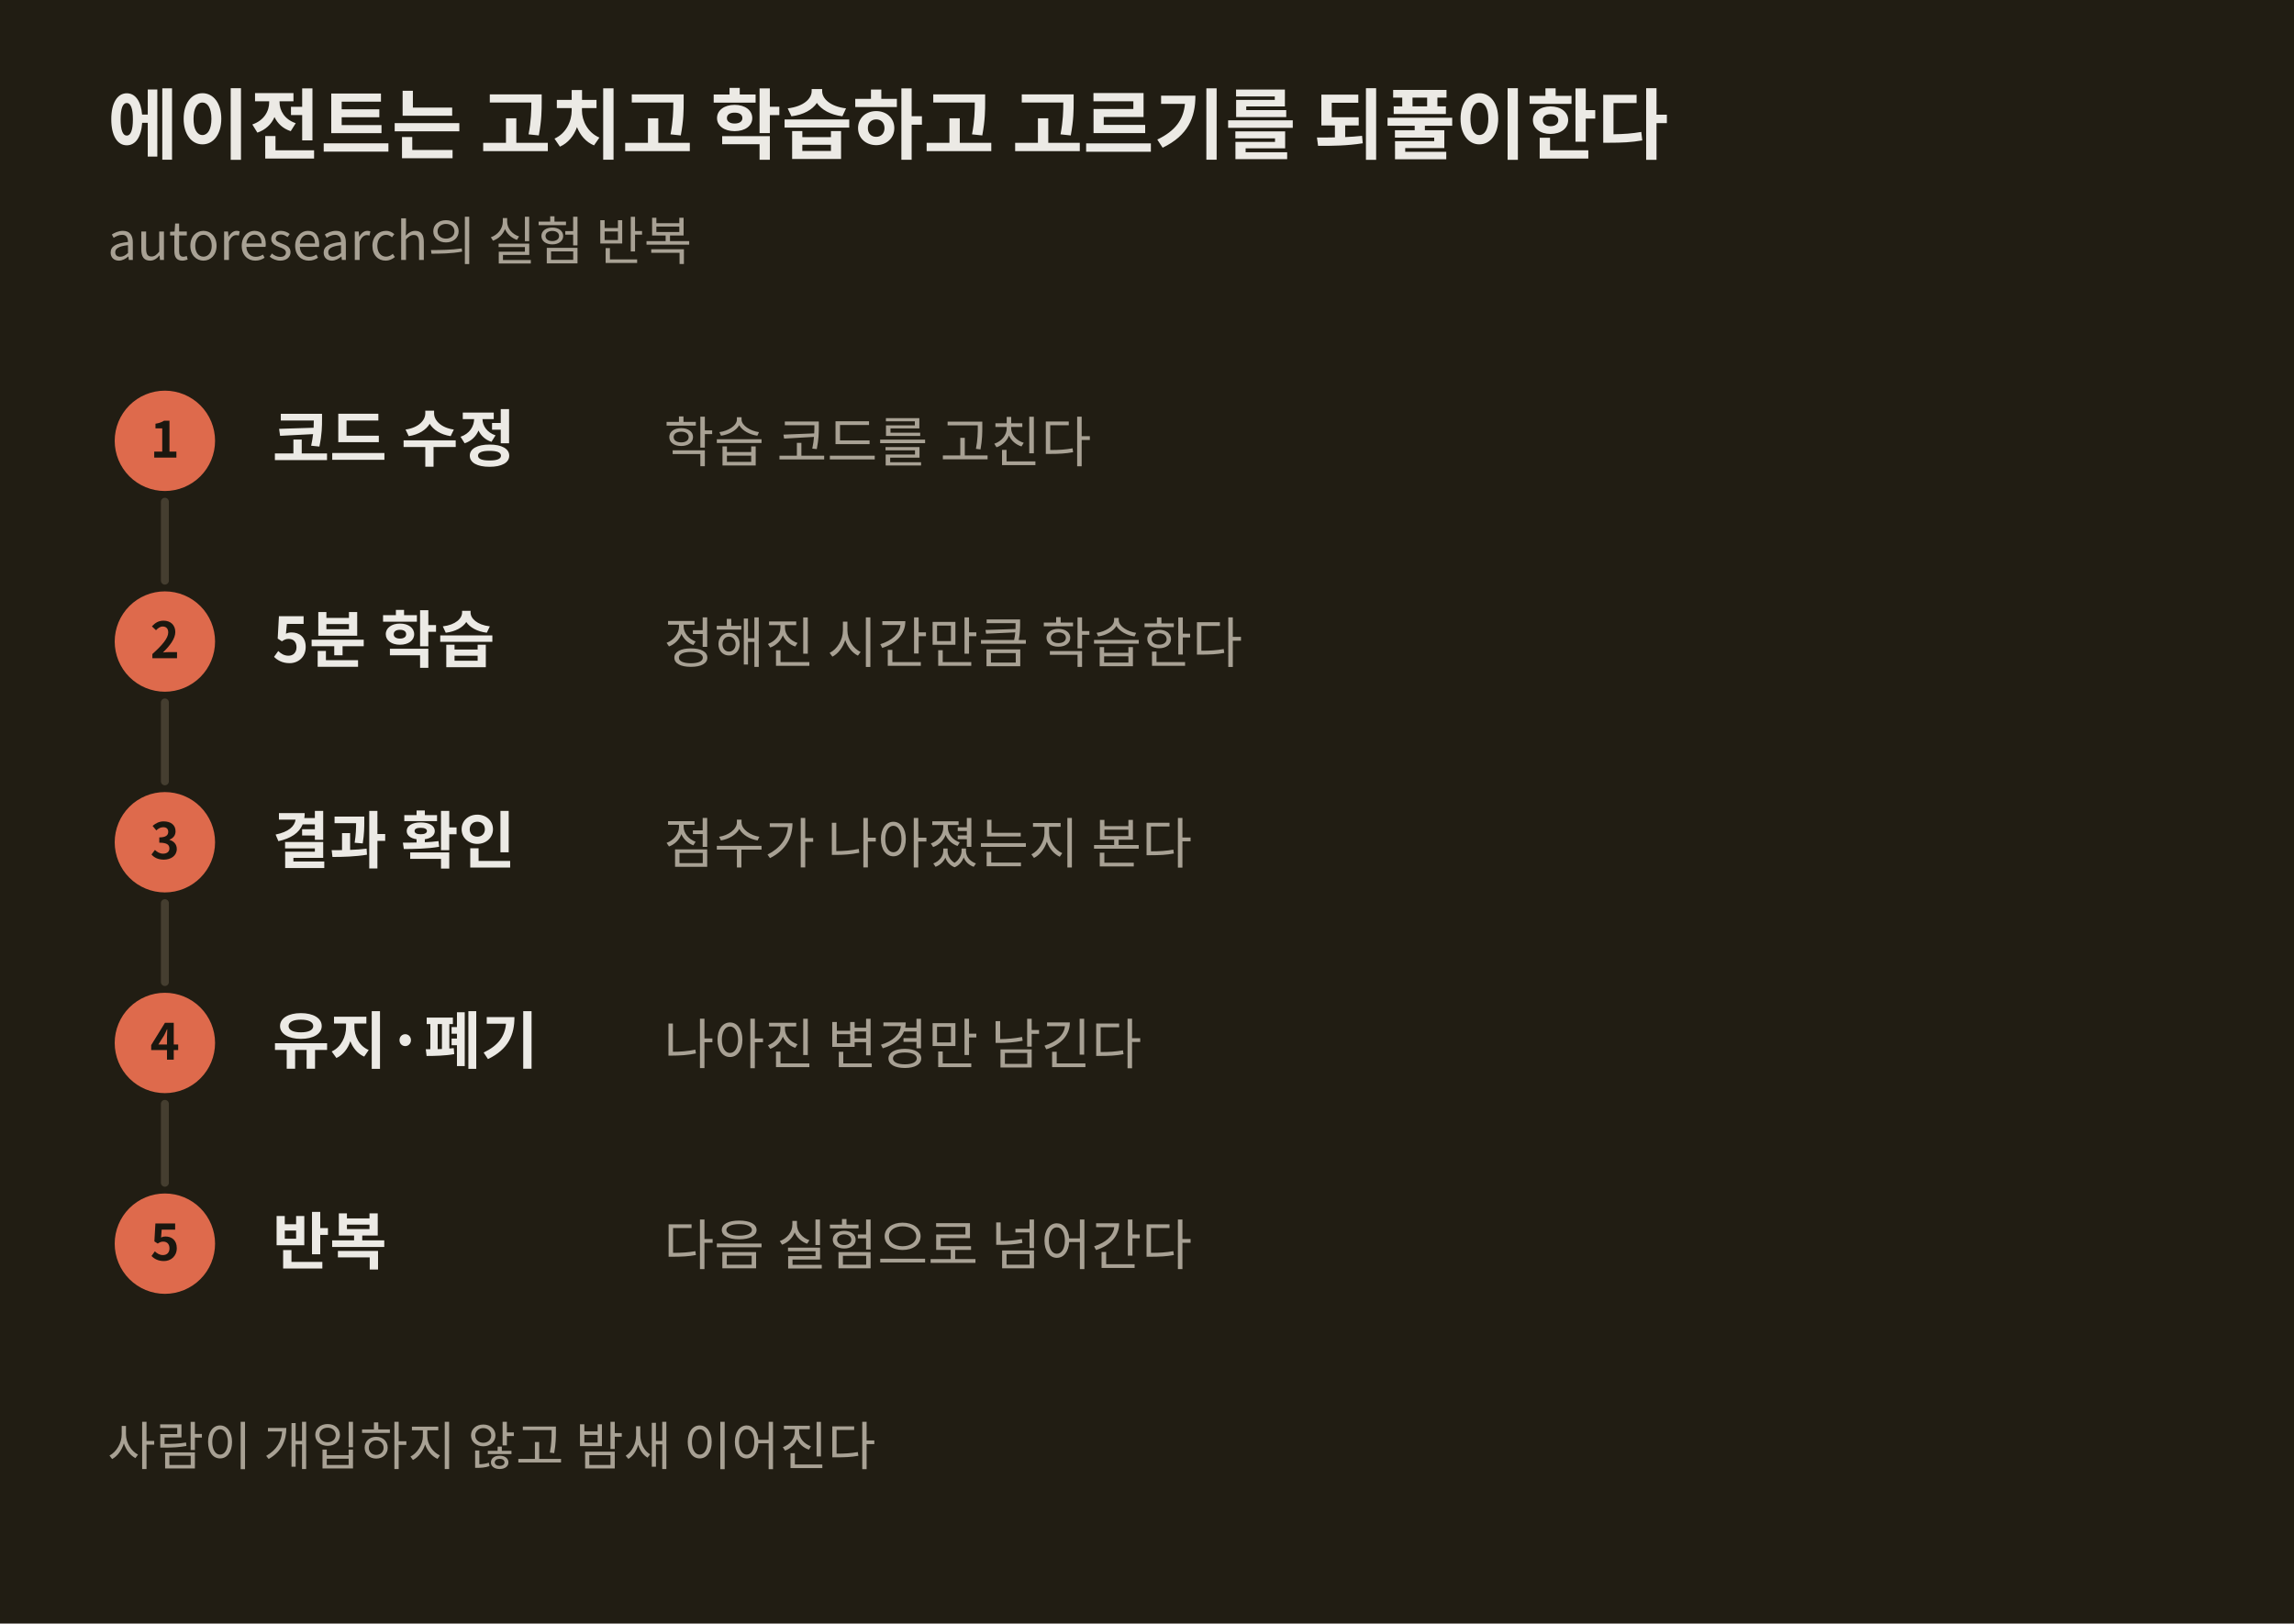
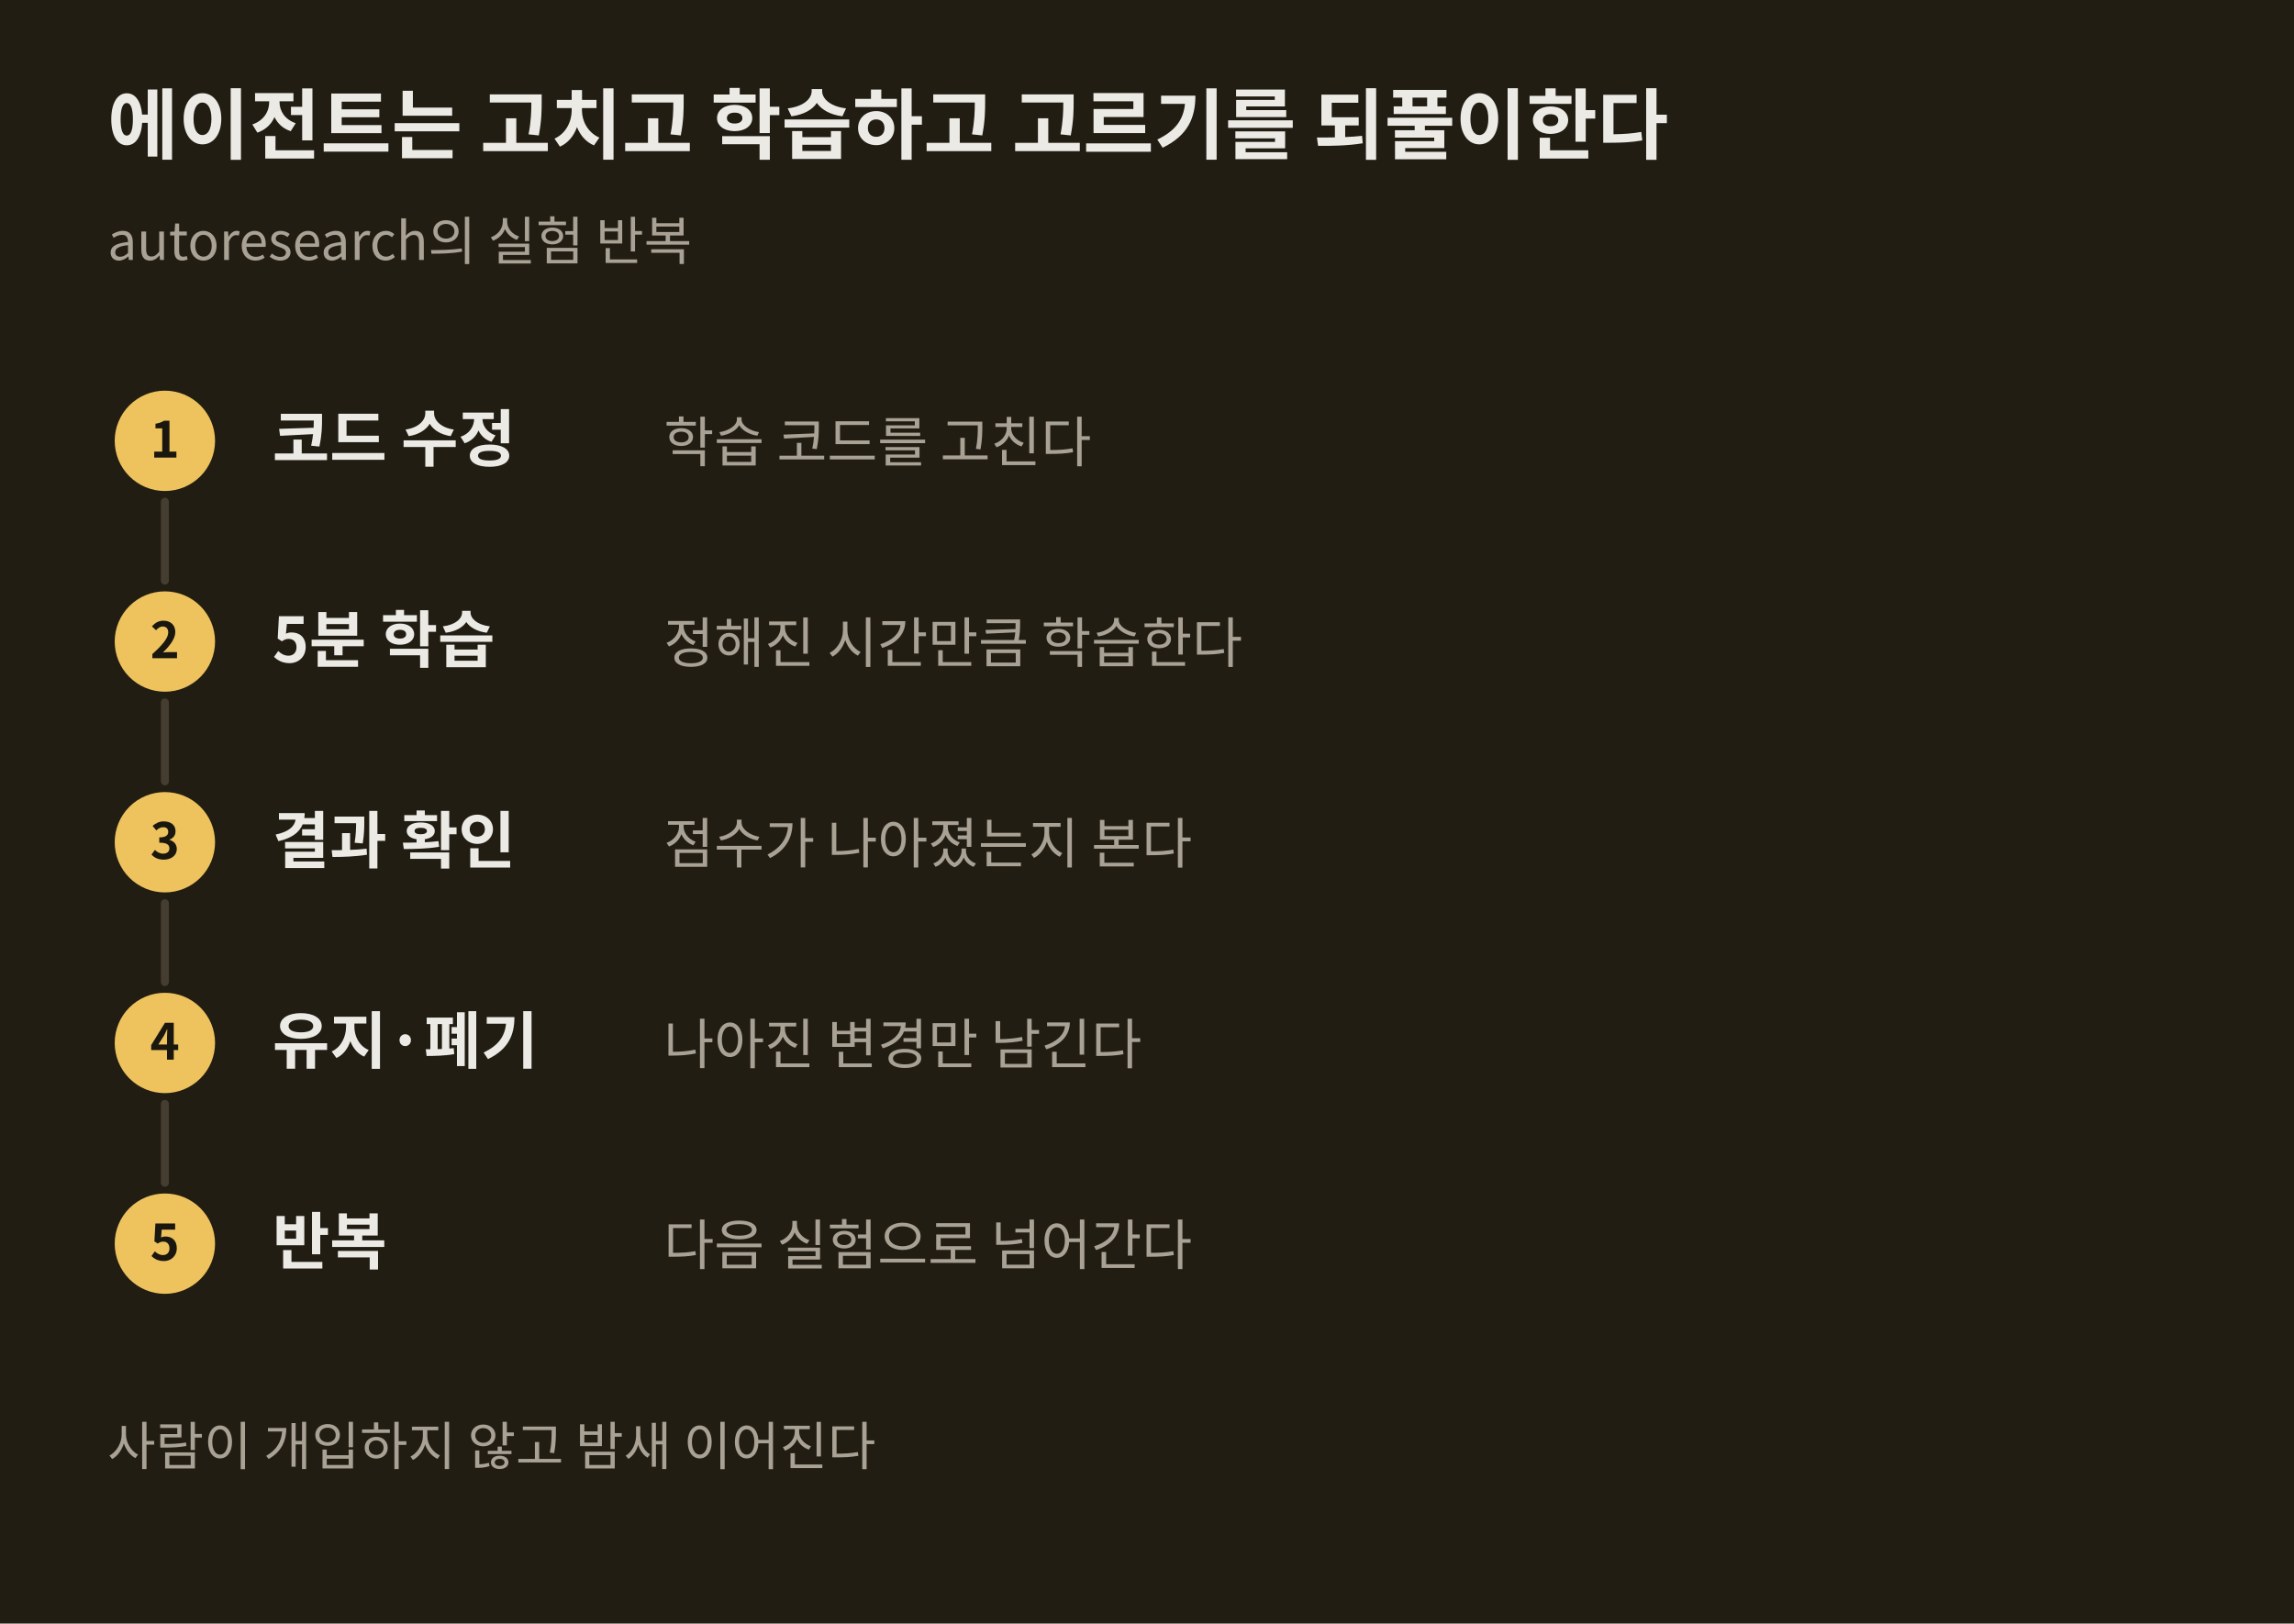
<svg xmlns="http://www.w3.org/2000/svg" width="640" height="453" viewBox="0 0 460.8 326.16" version="1.1">
  <defs>
    <style type="text/css">*{stroke-linejoin: round; stroke-linecap: butt}</style>
  </defs>
  <g id="figure_1">
    <g id="patch_1">
      <path d="M 0 326.16   L 460.8 326.16   L 460.8 0   L 0 0   z  " style="fill: #211d13" />
    </g>
    <g id="axes_1">
      <g id="patch_2">
-         <path d="M 33.12 98.64   C 35.793 98.64 38.357 97.578 40.248 95.688   C 42.138 93.797 43.2 91.233 43.2 88.56   C 43.2 85.887 42.138 83.323 40.248 81.432   C 38.357 79.542 35.793 78.48 33.12 78.48   C 30.447 78.48 27.883 79.542 25.992 81.432   C 24.102 83.323 23.04 85.887 23.04 88.56   C 23.04 91.233 24.102 93.797 25.992 95.688   C 27.883 97.578 30.447 98.64 33.12 98.64   z  " style="fill: #de6a4c" />
+         <path d="M 33.12 98.64   C 35.793 98.64 38.357 97.578 40.248 95.688   C 42.138 93.797 43.2 91.233 43.2 88.56   C 43.2 85.887 42.138 83.323 40.248 81.432   C 38.357 79.542 35.793 78.48 33.12 78.48   C 30.447 78.48 27.883 79.542 25.992 81.432   C 24.102 83.323 23.04 85.887 23.04 88.56   C 23.04 91.233 24.102 93.797 25.992 95.688   C 27.883 97.578 30.447 98.64 33.12 98.64   z  " style="fill: #eec35e" />
      </g>
      <g id="patch_3">
-         <path d="M 33.12 138.96   C 35.793 138.96 38.357 137.898 40.248 136.008   C 42.138 134.117 43.2 131.553 43.2 128.88   C 43.2 126.207 42.138 123.643 40.248 121.752   C 38.357 119.862 35.793 118.8 33.12 118.8   C 30.447 118.8 27.883 119.862 25.992 121.752   C 24.102 123.643 23.04 126.207 23.04 128.88   C 23.04 131.553 24.102 134.117 25.992 136.008   C 27.883 137.898 30.447 138.96 33.12 138.96   z  " style="fill: #de6a4c" />
+         <path d="M 33.12 138.96   C 35.793 138.96 38.357 137.898 40.248 136.008   C 42.138 134.117 43.2 131.553 43.2 128.88   C 43.2 126.207 42.138 123.643 40.248 121.752   C 38.357 119.862 35.793 118.8 33.12 118.8   C 30.447 118.8 27.883 119.862 25.992 121.752   C 24.102 123.643 23.04 126.207 23.04 128.88   C 23.04 131.553 24.102 134.117 25.992 136.008   C 27.883 137.898 30.447 138.96 33.12 138.96   z  " style="fill: #eec35e" />
      </g>
      <g id="patch_4">
-         <path d="M 33.12 179.28   C 35.793 179.28 38.357 178.218 40.248 176.328   C 42.138 174.437 43.2 171.873 43.2 169.2   C 43.2 166.527 42.138 163.963 40.248 162.072   C 38.357 160.182 35.793 159.12 33.12 159.12   C 30.447 159.12 27.883 160.182 25.992 162.072   C 24.102 163.963 23.04 166.527 23.04 169.2   C 23.04 171.873 24.102 174.437 25.992 176.328   C 27.883 178.218 30.447 179.28 33.12 179.28   z  " style="fill: #de6a4c" />
+         <path d="M 33.12 179.28   C 35.793 179.28 38.357 178.218 40.248 176.328   C 42.138 174.437 43.2 171.873 43.2 169.2   C 43.2 166.527 42.138 163.963 40.248 162.072   C 38.357 160.182 35.793 159.12 33.12 159.12   C 30.447 159.12 27.883 160.182 25.992 162.072   C 24.102 163.963 23.04 166.527 23.04 169.2   C 23.04 171.873 24.102 174.437 25.992 176.328   C 27.883 178.218 30.447 179.28 33.12 179.28   z  " style="fill: #eec35e" />
      </g>
      <g id="patch_5">
-         <path d="M 33.12 219.6   C 35.793 219.6 38.357 218.538 40.248 216.648   C 42.138 214.757 43.2 212.193 43.2 209.52   C 43.2 206.847 42.138 204.283 40.248 202.392   C 38.357 200.502 35.793 199.44 33.12 199.44   C 30.447 199.44 27.883 200.502 25.992 202.392   C 24.102 204.283 23.04 206.847 23.04 209.52   C 23.04 212.193 24.102 214.757 25.992 216.648   C 27.883 218.538 30.447 219.6 33.12 219.6   z  " style="fill: #de6a4c" />
+         <path d="M 33.12 219.6   C 35.793 219.6 38.357 218.538 40.248 216.648   C 42.138 214.757 43.2 212.193 43.2 209.52   C 43.2 206.847 42.138 204.283 40.248 202.392   C 38.357 200.502 35.793 199.44 33.12 199.44   C 30.447 199.44 27.883 200.502 25.992 202.392   C 24.102 204.283 23.04 206.847 23.04 209.52   C 23.04 212.193 24.102 214.757 25.992 216.648   C 27.883 218.538 30.447 219.6 33.12 219.6   z  " style="fill: #eec35e" />
      </g>
      <g id="patch_6">
-         <path d="M 33.12 259.92   C 35.793 259.92 38.357 258.858 40.248 256.968   C 42.138 255.077 43.2 252.513 43.2 249.84   C 43.2 247.167 42.138 244.603 40.248 242.712   C 38.357 240.822 35.793 239.76 33.12 239.76   C 30.447 239.76 27.883 240.822 25.992 242.712   C 24.102 244.603 23.04 247.167 23.04 249.84   C 23.04 252.513 24.102 255.077 25.992 256.968   C 27.883 258.858 30.447 259.92 33.12 259.92   z  " style="fill: #de6a4c" />
+         <path d="M 33.12 259.92   C 35.793 259.92 38.357 258.858 40.248 256.968   C 42.138 255.077 43.2 252.513 43.2 249.84   C 43.2 247.167 42.138 244.603 40.248 242.712   C 38.357 240.822 35.793 239.76 33.12 239.76   C 30.447 239.76 27.883 240.822 25.992 242.712   C 24.102 244.603 23.04 247.167 23.04 249.84   C 23.04 252.513 24.102 255.077 25.992 256.968   C 27.883 258.858 30.447 259.92 33.12 259.92   z  " style="fill: #eec35e" />
      </g>
      <g id="line2d_1">
        <path d="M 33.12 116.64   L 33.12 100.8   " clip-path="url(#p4e9aebe6db)" style="fill: none; stroke: #453e30; stroke-width: 1.6; stroke-linecap: round" />
      </g>
      <g id="line2d_2">
        <path d="M 33.12 156.96   L 33.12 141.12   " clip-path="url(#p4e9aebe6db)" style="fill: none; stroke: #453e30; stroke-width: 1.6; stroke-linecap: round" />
      </g>
      <g id="line2d_3">
        <path d="M 33.12 197.28   L 33.12 181.44   " clip-path="url(#p4e9aebe6db)" style="fill: none; stroke: #453e30; stroke-width: 1.6; stroke-linecap: round" />
      </g>
      <g id="line2d_4">
        <path d="M 33.12 237.6   L 33.12 221.76   " clip-path="url(#p4e9aebe6db)" style="fill: none; stroke: #453e30; stroke-width: 1.6; stroke-linecap: round" />
      </g>
      <g id="text_1">
        <text style="font-weight: 700; font-size: 10px; font-family: 'Malgun Gothic', 'Apple SD Gothic Neo', 'Noto Sans KR', 'Noto Sans CJK KR', sans-serif; text-anchor: middle; fill: #1a170f" x="33.12" y="91.918" transform="rotate(-0 33.12 91.91805)">1</text>
      </g>
      <g id="text_2">
        <text style="font-weight: 700; font-size: 12.5px; font-family: 'Malgun Gothic', 'Apple SD Gothic Neo', 'Noto Sans KR', 'Noto Sans CJK KR', sans-serif; text-anchor: start; fill: #eceae5" x="54.72" y="92.647" transform="rotate(-0 54.72 92.64667)">코드 수정</text>
      </g>
      <g id="text_3">
        <text style="font-size: 11px; font-family: 'Malgun Gothic', 'Apple SD Gothic Neo', 'Noto Sans KR', 'Noto Sans CJK KR', sans-serif; text-anchor: start; fill: #a8a194" x="133.32" y="92.8" transform="rotate(-0 133.32 92.80016)">학습 코드를 고친다</text>
      </g>
      <g id="text_4">
        <text style="font-weight: 700; font-size: 10px; font-family: 'Malgun Gothic', 'Apple SD Gothic Neo', 'Noto Sans KR', 'Noto Sans CJK KR', sans-serif; text-anchor: middle; fill: #1a170f" x="33.12" y="132.238" transform="rotate(-0 33.12 132.238)">2</text>
      </g>
      <g id="text_5">
        <text style="font-weight: 700; font-size: 12.5px; font-family: 'Malgun Gothic', 'Apple SD Gothic Neo', 'Noto Sans KR', 'Noto Sans CJK KR', sans-serif; text-anchor: start; fill: #eceae5" x="54.72" y="133.049" transform="rotate(-0 54.72 133.0487)">5분 학습</text>
      </g>
      <g id="text_6">
        <text style="font-size: 11px; font-family: 'Malgun Gothic', 'Apple SD Gothic Neo', 'Noto Sans KR', 'Noto Sans CJK KR', sans-serif; text-anchor: start; fill: #a8a194" x="133.32" y="133.12" transform="rotate(-0 133.32 133.1202)">정해진 시간만큼 학습한다</text>
      </g>
      <g id="text_7">
        <text style="font-weight: 700; font-size: 10px; font-family: 'Malgun Gothic', 'Apple SD Gothic Neo', 'Noto Sans KR', 'Noto Sans CJK KR', sans-serif; text-anchor: middle; fill: #1a170f" x="33.12" y="172.558" transform="rotate(-0 33.12 172.558)">3</text>
      </g>
      <g id="text_8">
        <text style="font-weight: 700; font-size: 12.5px; font-family: 'Malgun Gothic', 'Apple SD Gothic Neo', 'Noto Sans KR', 'Noto Sans CJK KR', sans-serif; text-anchor: start; fill: #eceae5" x="54.72" y="173.375" transform="rotate(-0 54.72 173.3746)">결과 확인</text>
      </g>
      <g id="text_9">
        <text style="font-size: 11px; font-family: 'Malgun Gothic', 'Apple SD Gothic Neo', 'Noto Sans KR', 'Noto Sans CJK KR', sans-serif; text-anchor: start; fill: #a8a194" x="133.32" y="173.414" transform="rotate(-0 133.32 173.4135)">점수가 나아졌는지 본다</text>
      </g>
      <g id="text_10">
        <text style="font-weight: 700; font-size: 10px; font-family: 'Malgun Gothic', 'Apple SD Gothic Neo', 'Noto Sans KR', 'Noto Sans CJK KR', sans-serif; text-anchor: middle; fill: #1a170f" x="33.12" y="212.878" transform="rotate(-0 33.12 212.878)">4</text>
      </g>
      <g id="text_11">
        <text style="font-weight: 700; font-size: 12.5px; font-family: 'Malgun Gothic', 'Apple SD Gothic Neo', 'Noto Sans KR', 'Noto Sans CJK KR', sans-serif; text-anchor: start; fill: #eceae5" x="54.72" y="213.607" transform="rotate(-0 54.72 213.6067)">유지·폐기</text>
      </g>
      <g id="text_12">
        <text style="font-size: 11px; font-family: 'Malgun Gothic', 'Apple SD Gothic Neo', 'Noto Sans KR', 'Noto Sans CJK KR', sans-serif; text-anchor: start; fill: #a8a194" x="133.32" y="213.734" transform="rotate(-0 133.32 213.7335)">나아진 변경만 남긴다</text>
      </g>
      <g id="text_13">
        <text style="font-weight: 700; font-size: 10px; font-family: 'Malgun Gothic', 'Apple SD Gothic Neo', 'Noto Sans KR', 'Noto Sans CJK KR', sans-serif; text-anchor: middle; fill: #1a170f" x="33.12" y="253.198" transform="rotate(-0 33.12 253.198)">5</text>
      </g>
      <g id="text_14">
        <text style="font-weight: 700; font-size: 12.5px; font-family: 'Malgun Gothic', 'Apple SD Gothic Neo', 'Noto Sans KR', 'Noto Sans CJK KR', sans-serif; text-anchor: start; fill: #eceae5" x="54.72" y="253.927" transform="rotate(-0 54.72 253.9267)">반복</text>
      </g>
      <g id="text_15">
        <text style="font-size: 11px; font-family: 'Malgun Gothic', 'Apple SD Gothic Neo', 'Noto Sans KR', 'Noto Sans CJK KR', sans-serif; text-anchor: start; fill: #a8a194" x="133.32" y="254.08" transform="rotate(-0 133.32 254.0802)">다음 실험으로 넘어간다</text>
      </g>
      <g id="text_16">
        <text style="font-size: 10.5px; font-family: 'Malgun Gothic', 'Apple SD Gothic Neo', 'Noto Sans KR', 'Noto Sans CJK KR', sans-serif; text-anchor: start; fill: #a8a194" x="21.6" y="294.313" transform="rotate(-0 21.6 294.3128)">사람이 개입하지 않고 밤새 이어진다</text>
      </g>
    </g>
    <g id="text_17">
      <text style="font-weight: 700; font-size: 15.5px; font-family: 'Malgun Gothic', 'Apple SD Gothic Neo', 'Noto Sans KR', 'Noto Sans CJK KR', sans-serif; text-anchor: start; fill: #eceae5" x="21.6" y="30.721" transform="rotate(-0 21.6 30.72141)">에이전트는 고치고 학습하고 고르기를 되풀이한다</text>
    </g>
    <g id="text_18">
      <text style="font-size: 10.5px; font-family: 'Malgun Gothic', 'Apple SD Gothic Neo', 'Noto Sans KR', 'Noto Sans CJK KR', sans-serif; text-anchor: start; fill: #a8a194" x="21.6" y="52.219" transform="rotate(-0 21.6 52.21852)">autoresearch의 실험 반복</text>
    </g>
  </g>
  <defs>
    <clipPath id="p4e9aebe6db">
      <rect x="21.6" y="68.4" width="417.6" height="231.84" />
    </clipPath>
  </defs>
</svg>
